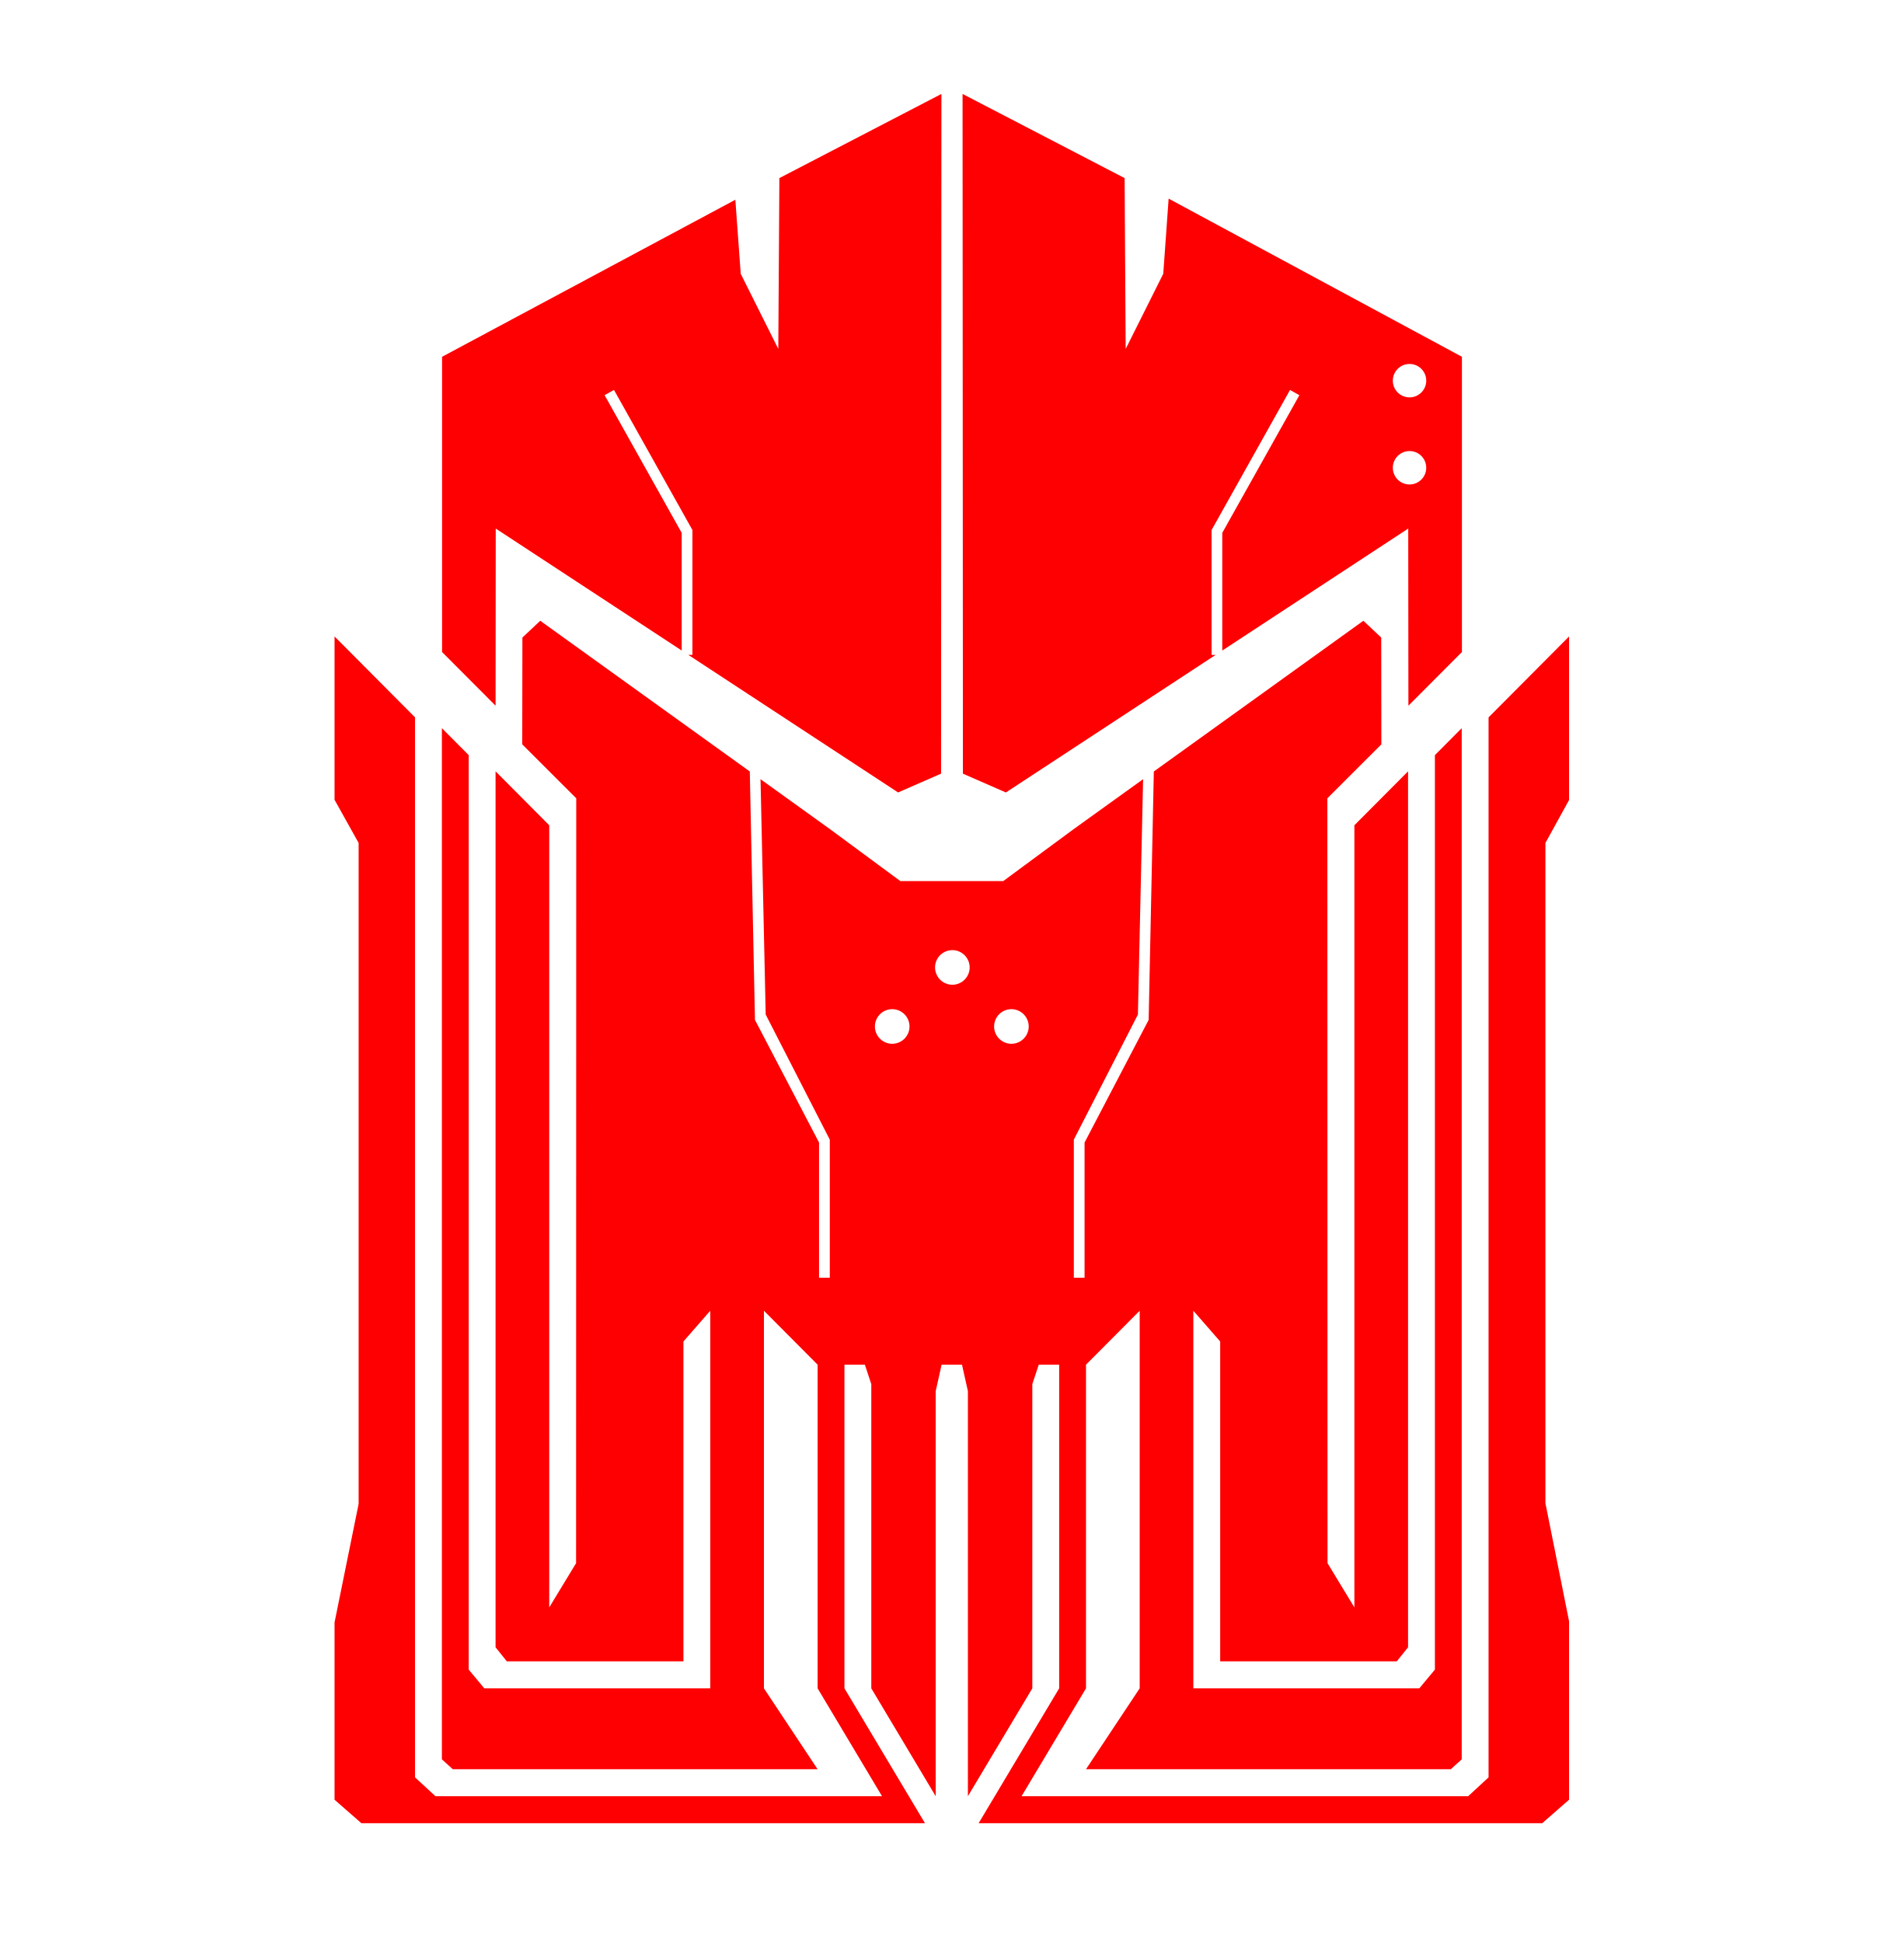
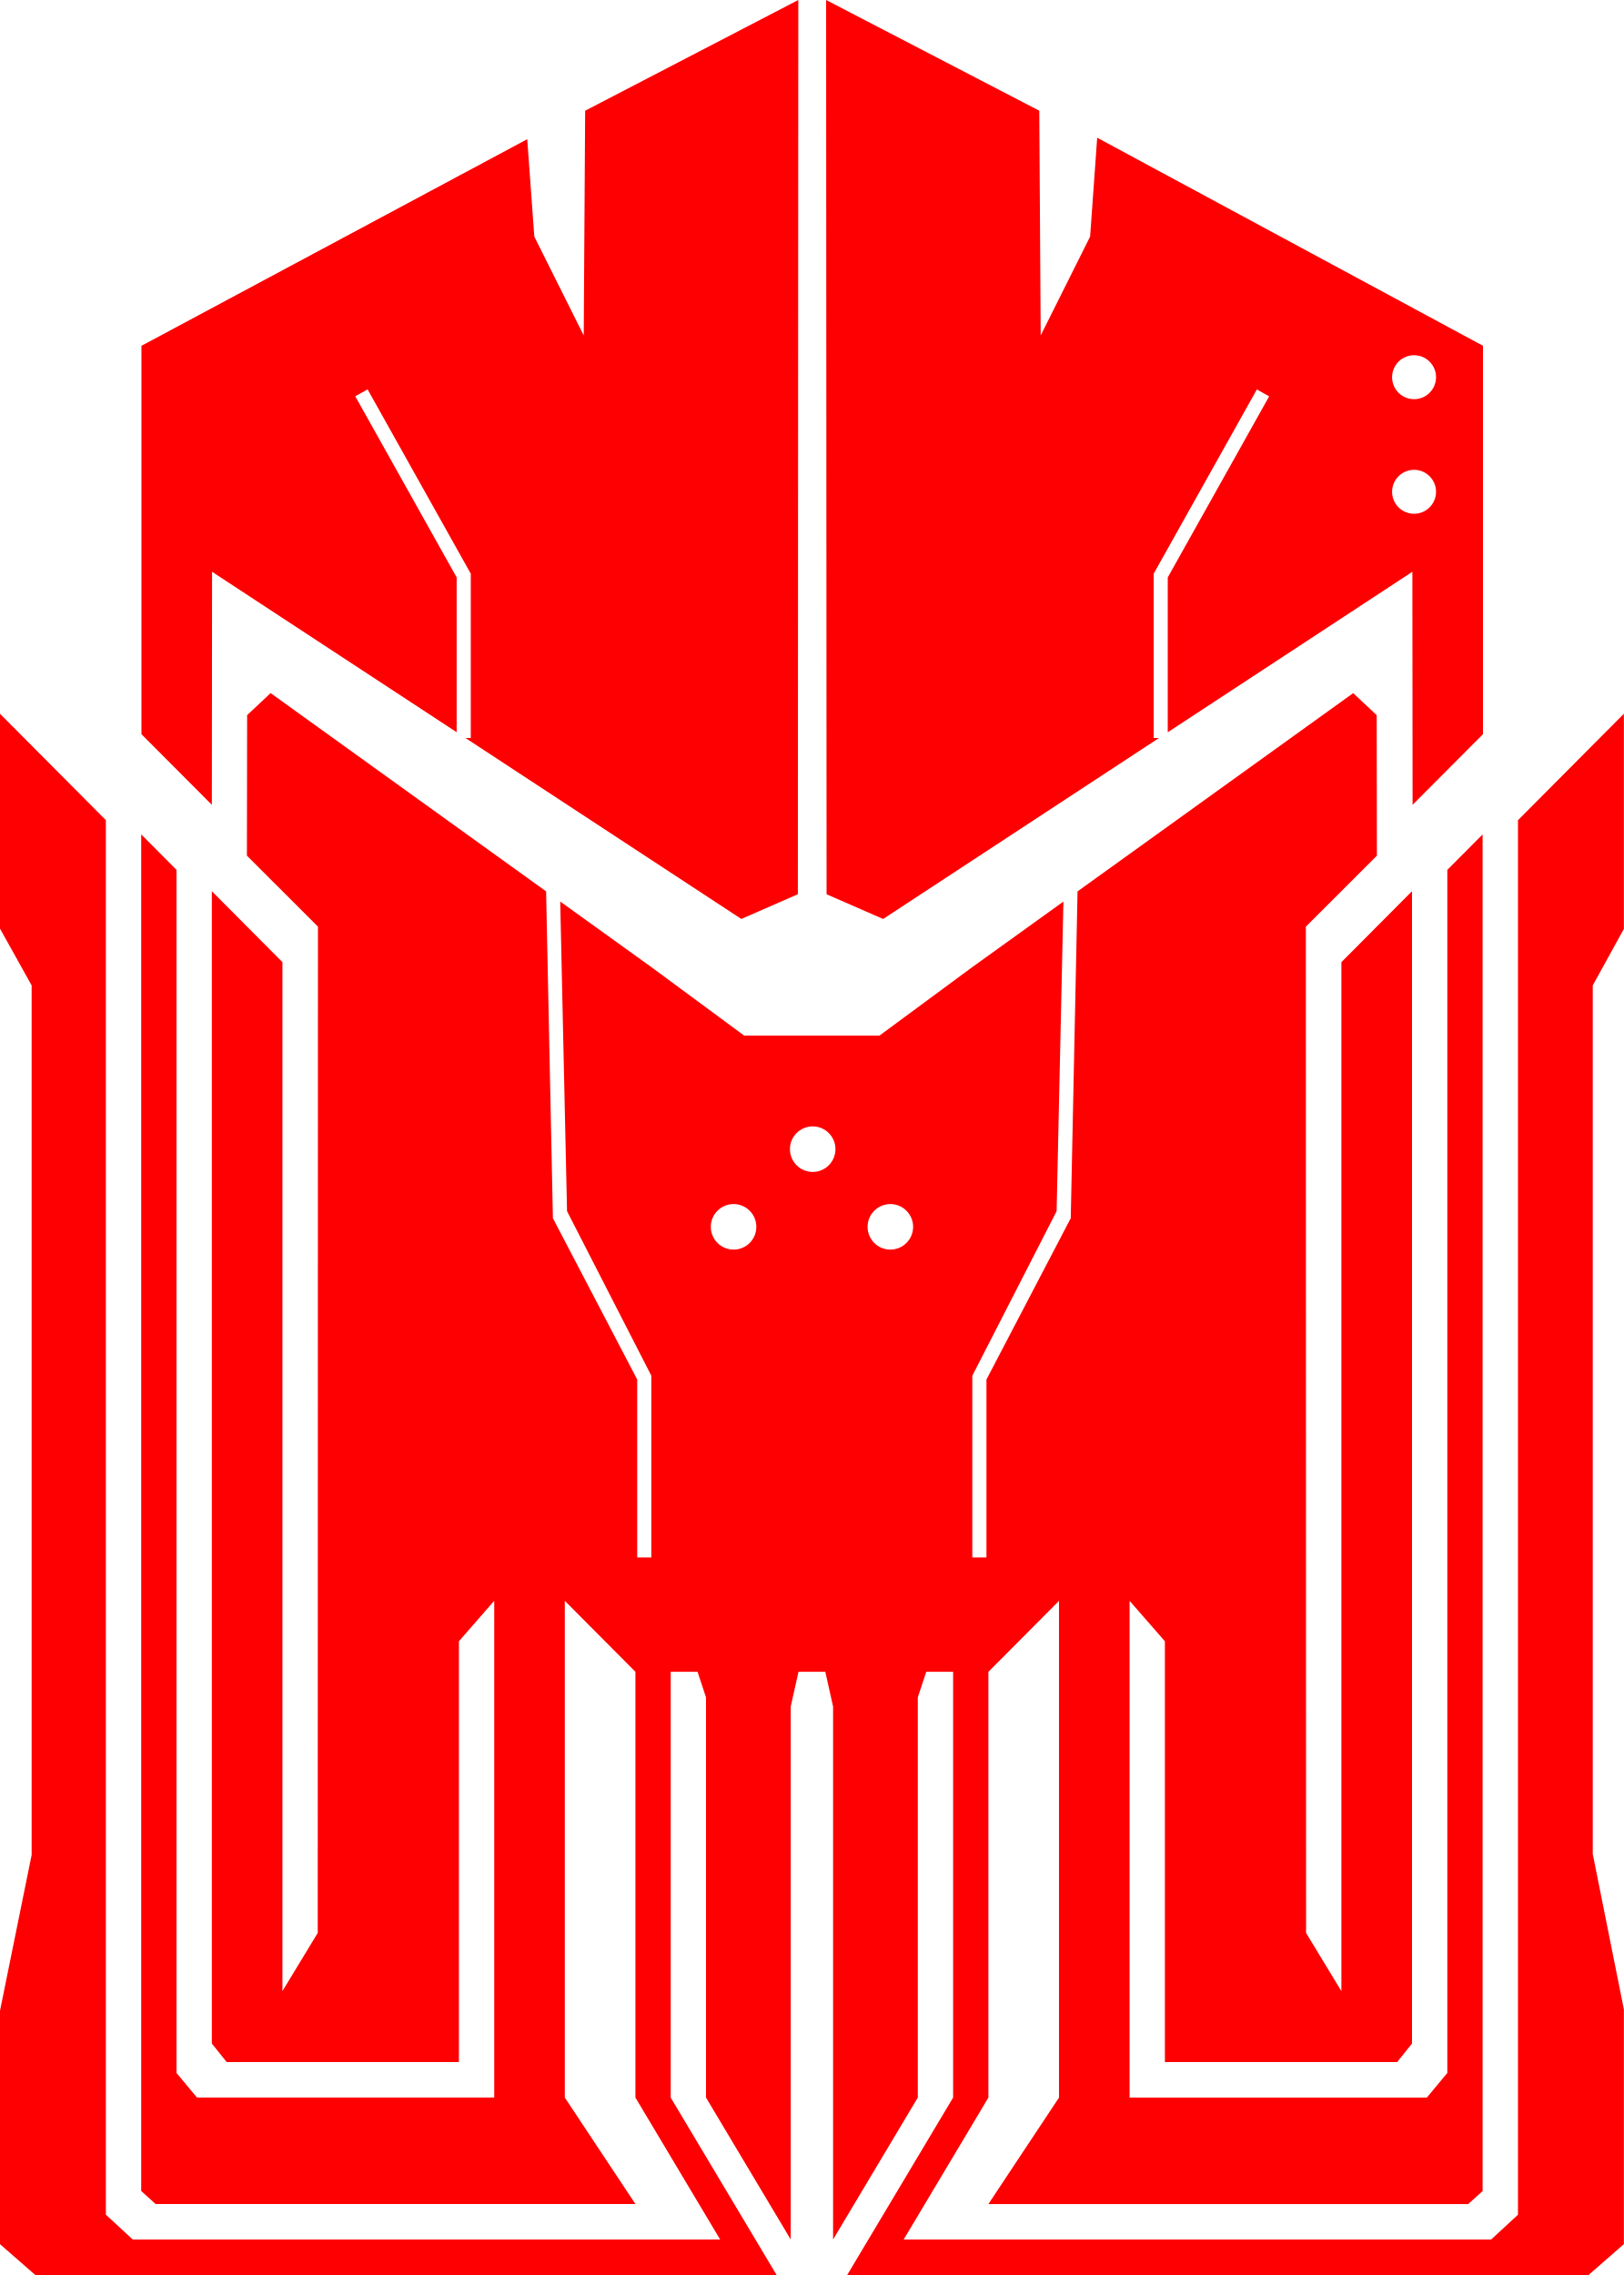
- <svg xmlns="http://www.w3.org/2000/svg" width="354.654" height="361.965" viewBox="0 0 93.835 95.769" version="1.1" id="svg8" xml:space="preserve">
+ <svg xmlns="http://www.w3.org/2000/svg" width="230.002" height="322.145" viewBox="0 0 60.854 85.234" version="1.1" id="svg8" xml:space="preserve">
  <defs id="defs2" />
-   <g id="layer1" transform="translate(418.0416,-70.38891)">
+   <g id="layer1" transform="translate(401.5513,-75.0191)">
    <path style="fill:none;stroke:none;stroke-width:0.265px;stroke-linecap:butt;stroke-linejoin:miter;stroke-opacity:1" d="m -294.821,93.738 186.72,94.494 -239.637,30.238 z" id="path833" />
-     <path id="path836" style="opacity:1;fill:#ff0002;fill-opacity:1;stroke:none;stroke-width:0.265px;stroke-linecap:butt;stroke-linejoin:miter;stroke-opacity:1" d="M -391.411 100.986 L -392.291 101.813 L -392.299 107.077 L -389.637 109.736 L -389.645 147.437 L -390.968 149.617 L -390.968 111.066 L -393.614 108.407 L -393.614 146.959 L -393.614 151.582 L -393.058 152.276 L -384.353 152.276 L -384.353 136.51 L -383.031 134.994 L -383.031 153.606 L -394.169 153.606 L -394.937 152.683 L -394.937 107.609 L -396.26 106.28 L -396.26 153.606 L -396.26 157.106 L -395.72 157.593 L -377.739 157.593 L -380.385 153.606 L -380.385 134.994 L -377.739 137.653 L -377.739 153.606 L -374.564 158.923 L -396.577 158.923 L -397.583 157.994 L -397.583 105.748 L -401.551 101.759 L -401.551 109.809 L -400.364 111.938 L -400.364 144.515 L -401.551 150.359 L -401.551 159.096 L -400.228 160.253 L -372.447 160.253 L -376.416 153.606 L -376.416 137.653 L -375.41 137.653 L -375.093 138.611 L -375.093 153.606 L -371.918 158.923 L -371.918 153.606 L -371.918 146.959 L -371.918 138.957 L -371.627 137.653 L -370.622 137.653 L -370.331 138.957 L -370.331 146.959 L -370.331 153.606 L -370.331 158.923 L -367.155 153.606 L -367.155 138.611 L -366.838 137.653 L -365.832 137.653 L -365.832 153.606 L -369.801 160.253 L -342.02 160.253 L -340.697 159.096 L -340.697 150.301 L -341.863 144.481 L -341.863 111.938 L -340.697 109.821 L -340.697 101.759 L -344.666 105.748 L -344.666 157.994 L -345.671 158.923 L -367.685 158.923 L -364.509 153.606 L -364.509 137.653 L -361.863 134.994 L -361.863 153.606 L -364.509 157.593 L -346.528 157.593 L -345.989 157.106 L -345.989 153.606 L -345.989 106.28 L -347.311 107.609 L -347.311 152.683 L -348.079 153.606 L -359.218 153.606 L -359.218 134.994 L -357.895 136.51 L -357.895 152.276 L -349.19 152.276 L -348.634 151.582 L -348.634 146.959 L -348.634 108.407 L -351.28 111.066 L -351.28 149.617 L -352.603 147.437 L -352.611 109.736 L -349.95 107.077 L -349.957 101.813 L -350.837 100.986 L -361.166 108.414 L -361.421 120.659 L -364.58 126.704 L -364.58 133.367 L -365.109 133.367 L -365.109 126.56 L -361.95 120.395 L -361.695 108.795 L -365.144 111.275 L -368.587 113.816 L -373.662 113.816 L -377.104 111.275 L -380.553 108.795 L -380.298 120.395 L -377.139 126.56 L -377.139 133.367 L -377.668 133.367 L -377.668 126.704 L -380.827 120.659 L -381.082 108.414 L -391.411 100.986 z M -371.097 117.22 C -370.626 117.22 -370.244 117.602 -370.244 118.073 C -370.244 118.544 -370.626 118.926 -371.097 118.926 C -371.568 118.926 -371.949 118.544 -371.95 118.073 C -371.95 117.602 -371.568 117.22 -371.097 117.22 z M -374.062 120.13 A 0.853 0.853 0 0 1 -373.209 120.983 A 0.853 0.853 0 0 1 -374.062 121.836 A 0.853 0.853 0 0 1 -374.915 120.983 A 0.853 0.853 0 0 1 -374.062 120.13 z M -368.187 120.13 A 0.853 0.853 0 0 1 -367.333 120.983 A 0.853 0.853 0 0 1 -368.187 121.836 A 0.853 0.853 0 0 1 -369.039 120.983 A 0.853 0.853 0 0 1 -368.187 120.13 z " />
+     <path id="path836" style="opacity:1;fill:#ff0002;fill-opacity:1;stroke:none;stroke-width:0.265px;stroke-linecap:butt;stroke-linejoin:miter;stroke-opacity:1" d="m -391.411,100.986 -0.88,0.827 -0.008,5.264 2.662,2.659 -0.008,37.701 -1.323,2.18 v -38.551 l -2.646,-2.659 v 38.551 4.623 l 0.556,0.694 h 8.704 v -15.766 l 1.323,-1.515 v 18.611 h -11.139 l -0.767,-0.922 v -45.074 l -1.323,-1.329 v 47.326 3.5 l 0.539,0.488 h 17.981 l -2.646,-3.988 v -18.611 l 2.646,2.659 v 15.952 l 3.175,5.317 h -22.013 l -1.006,-0.929 v -52.246 l -3.969,-3.989 v 8.049 l 1.187,2.13 v 32.577 l -1.187,5.845 v 8.736 l 1.323,1.157 h 27.781 l -3.969,-6.647 v -15.952 h 1.006 l 0.317,0.958 v 14.994 l 3.175,5.317 v -5.317 -6.647 -8.002 l 0.291,-1.304 h 1.005 l 0.291,1.304 v 8.002 6.647 5.317 l 3.175,-5.317 v -14.994 l 0.317,-0.958 h 1.006 v 15.952 l -3.969,6.647 h 27.782 l 1.323,-1.157 v -8.794 l -1.166,-5.821 v -32.543 l 1.166,-2.117 v -8.061 l -3.969,3.989 v 52.246 l -1.006,0.929 h -22.014 l 3.175,-5.317 v -15.952 l 2.646,-2.659 v 18.611 l -2.646,3.988 h 17.981 l 0.539,-0.488 v -3.5 -47.326 l -1.323,1.329 v 45.074 l -0.767,0.922 h -11.139 v -18.611 l 1.323,1.515 v 15.766 h 8.704 l 0.556,-0.694 v -4.623 -38.551 l -2.646,2.659 v 38.551 l -1.323,-2.18 -0.008,-37.701 2.662,-2.659 -0.008,-5.264 -0.88,-0.827 -10.33,7.428 -0.255,12.245 -3.159,6.044 v 6.664 h -0.529 v -6.807 l 3.159,-6.165 0.255,-11.6 -3.448,2.48 -3.443,2.541 h -5.075 l -3.443,-2.541 -3.448,-2.48 0.255,11.6 3.159,6.165 v 6.807 h -0.529 v -6.664 l -3.159,-6.044 -0.255,-12.245 z m 20.314,16.234 c 0.471,-1.2e-4 0.853,0.382 0.853,0.853 -1.7e-4,0.471 -0.382,0.853 -0.853,0.853 -0.471,-1.8e-4 -0.852,-0.382 -0.853,-0.853 -1.1e-4,-0.471 0.382,-0.853 0.853,-0.853 z m -2.965,2.91 a 0.853,0.853 0 0 1 0.853,0.853 0.853,0.853 0 0 1 -0.853,0.853 0.853,0.853 0 0 1 -0.853,-0.853 0.853,0.853 0 0 1 0.853,-0.853 z m 5.875,0 a 0.853,0.853 0 0 1 0.853,0.853 0.853,0.853 0 0 1 -0.853,0.853 0.853,0.853 0 0 1 -0.853,-0.853 0.853,0.853 0 0 1 0.853,-0.853 z" />
    <path id="path33961" style="opacity:1;fill:#ff0002;fill-opacity:1;stroke:none;stroke-width:0.265px;stroke-linecap:butt;stroke-linejoin:miter;stroke-opacity:1" d="m -371.636,75.019 -7.988,4.148 -0.053,8.42 -1.852,-3.704 -0.265,-3.649 -14.457,7.741 V 102.526 l 2.638,2.646 0.008,-8.731 9.166,6.011 v -0.048 -5.752 l -3.67,-6.555 -0.131,-0.23 0.463,-0.26 0.129,0.23 3.738,6.676 v 5.891 0.264 h -0.2 l 10.338,6.78 2.119,-0.926 z m 1.042,0 0.017,33.504 2.119,0.926 10.338,-6.78 h -0.199 v -0.264 -5.891 l 3.738,-6.674 0.129,-0.23 0.461,0.258 -0.129,0.23 -3.672,6.555 v 5.752 0.049 l 9.167,-6.013 0.008,8.731 2.638,-2.646 V 87.974 l -14.457,-7.795 -0.265,3.704 -1.852,3.704 -0.053,-8.42 z m 22.033,13.309 a 0.823,0.823 0 0 1 0.823,0.823 0.823,0.823 0 0 1 -0.823,0.824 0.823,0.823 0 0 1 -0.824,-0.824 0.823,0.823 0 0 1 0.824,-0.823 z m 0,4.293 a 0.823,0.823 0 0 1 0.823,0.823 0.823,0.823 0 0 1 -0.823,0.824 0.823,0.823 0 0 1 -0.824,-0.824 0.823,0.823 0 0 1 0.824,-0.823 z" />
  </g>
</svg>
